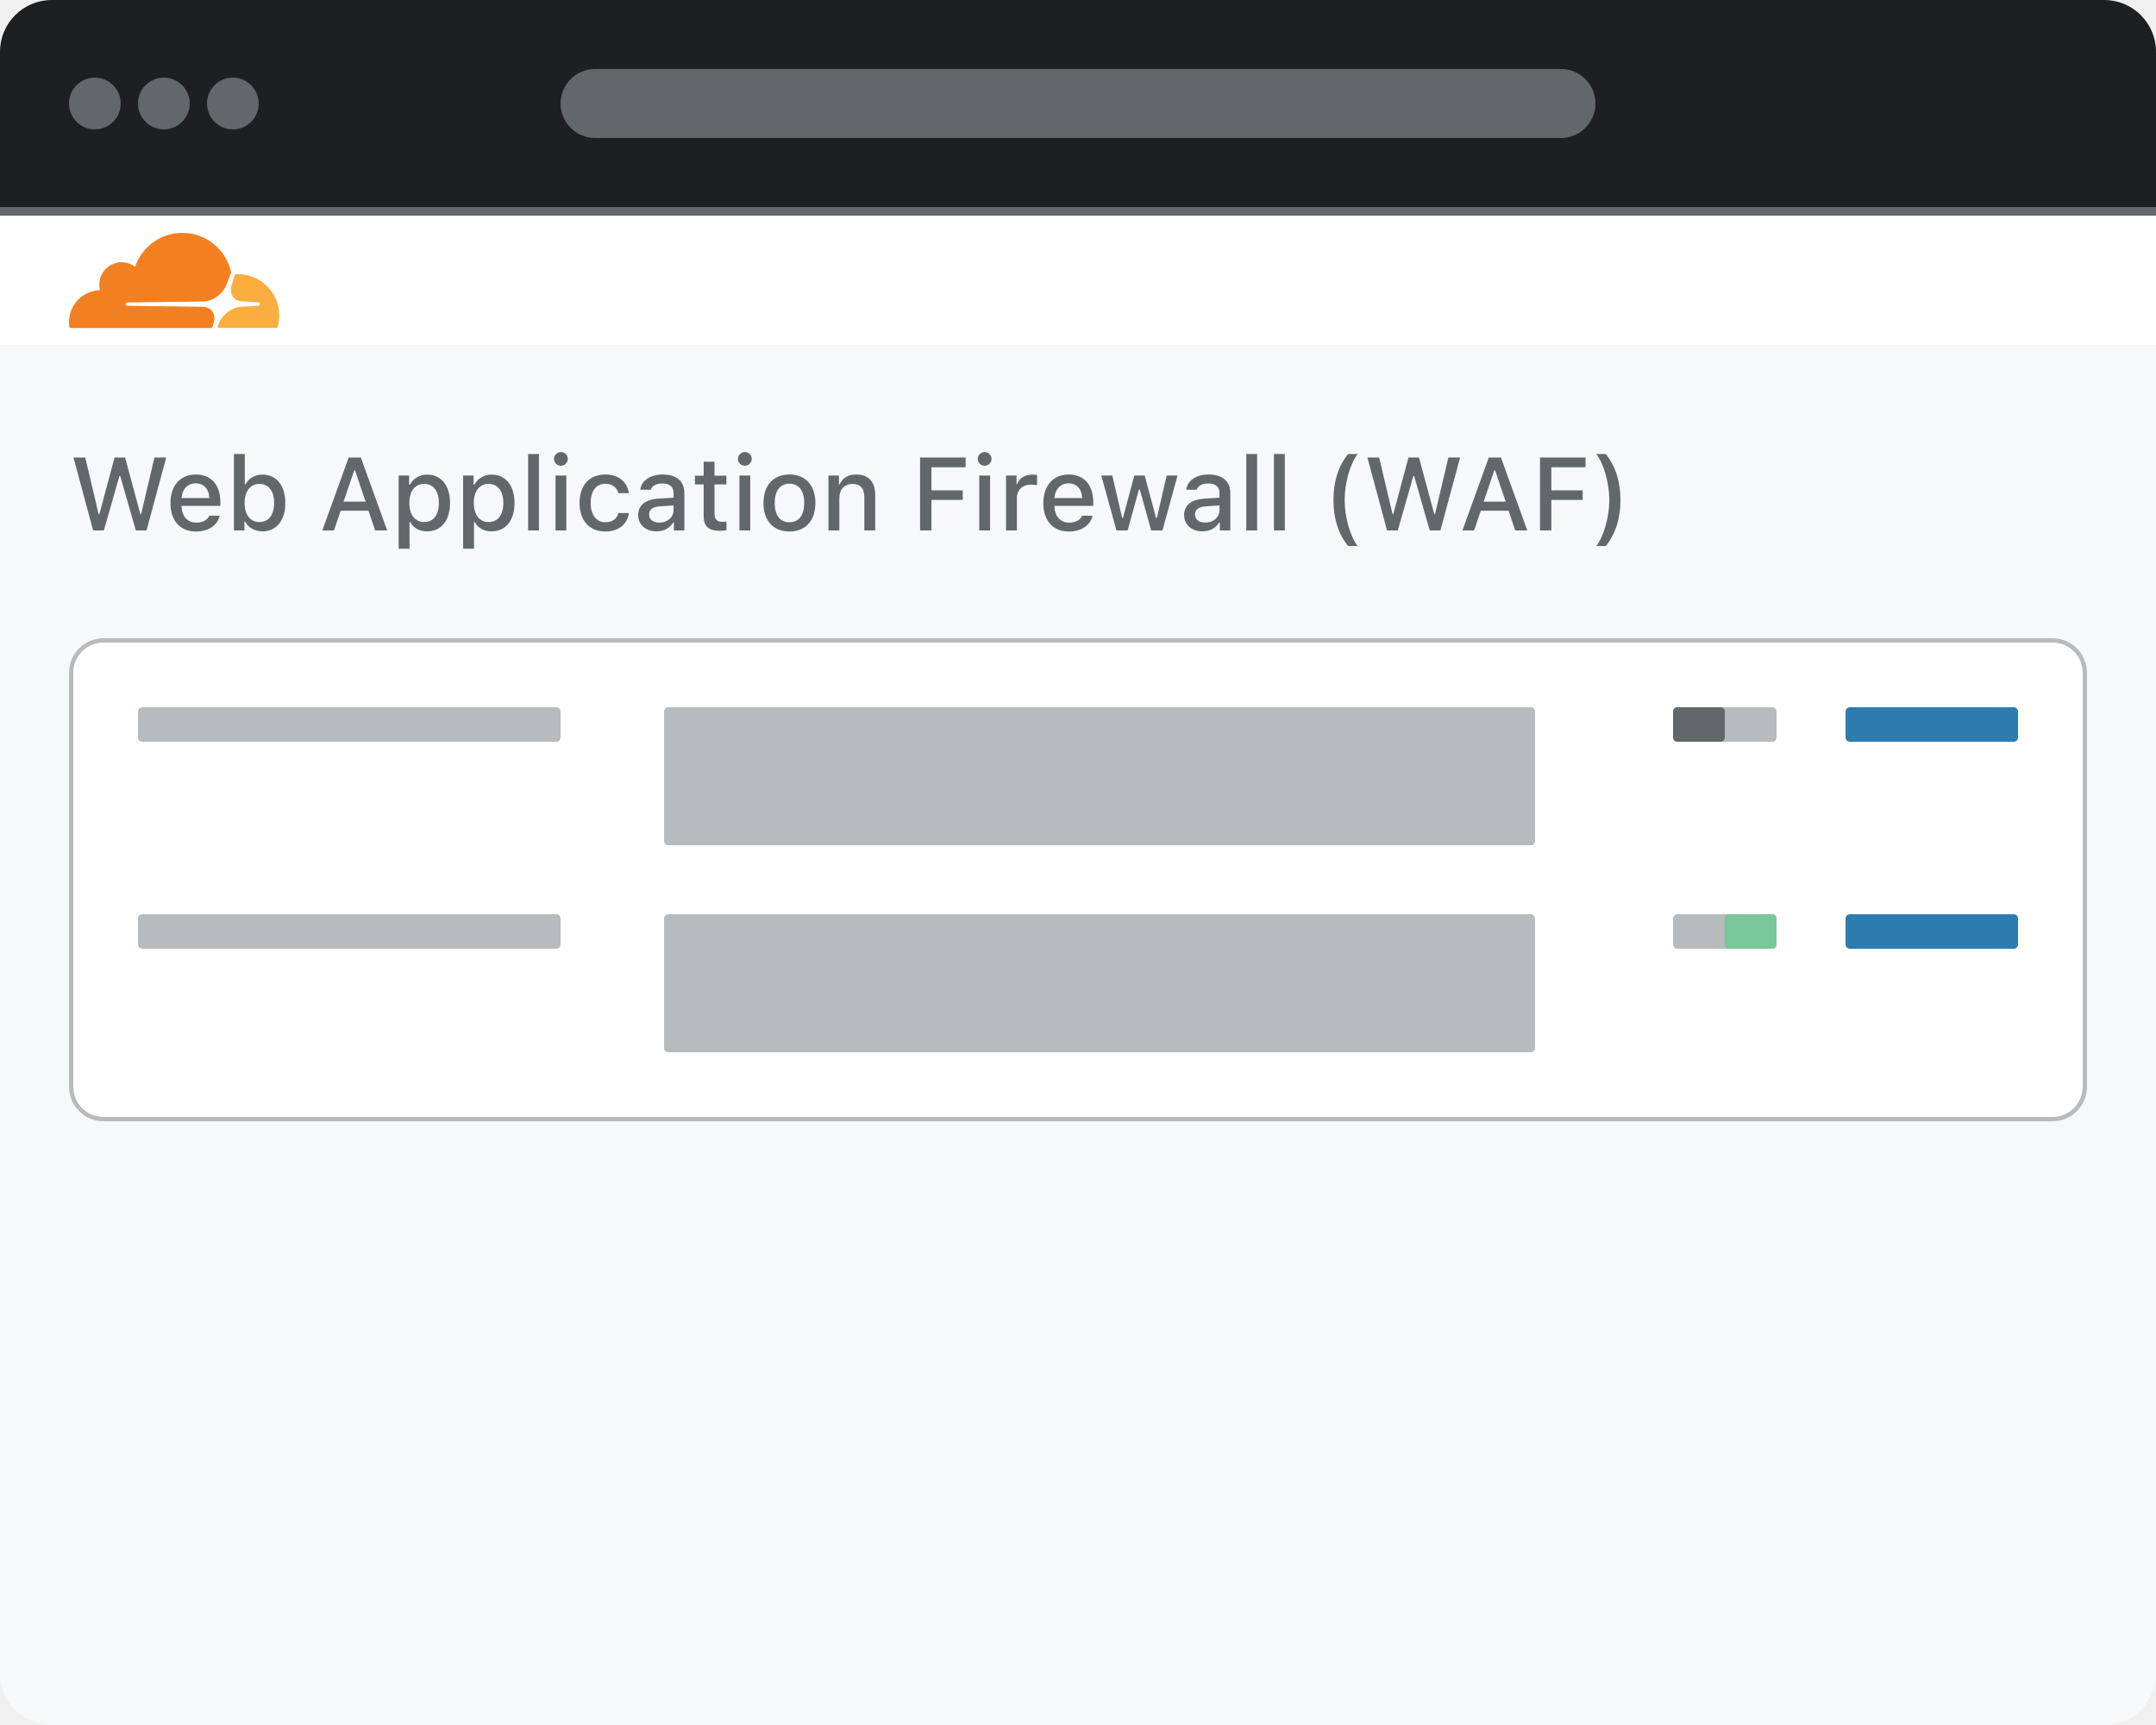
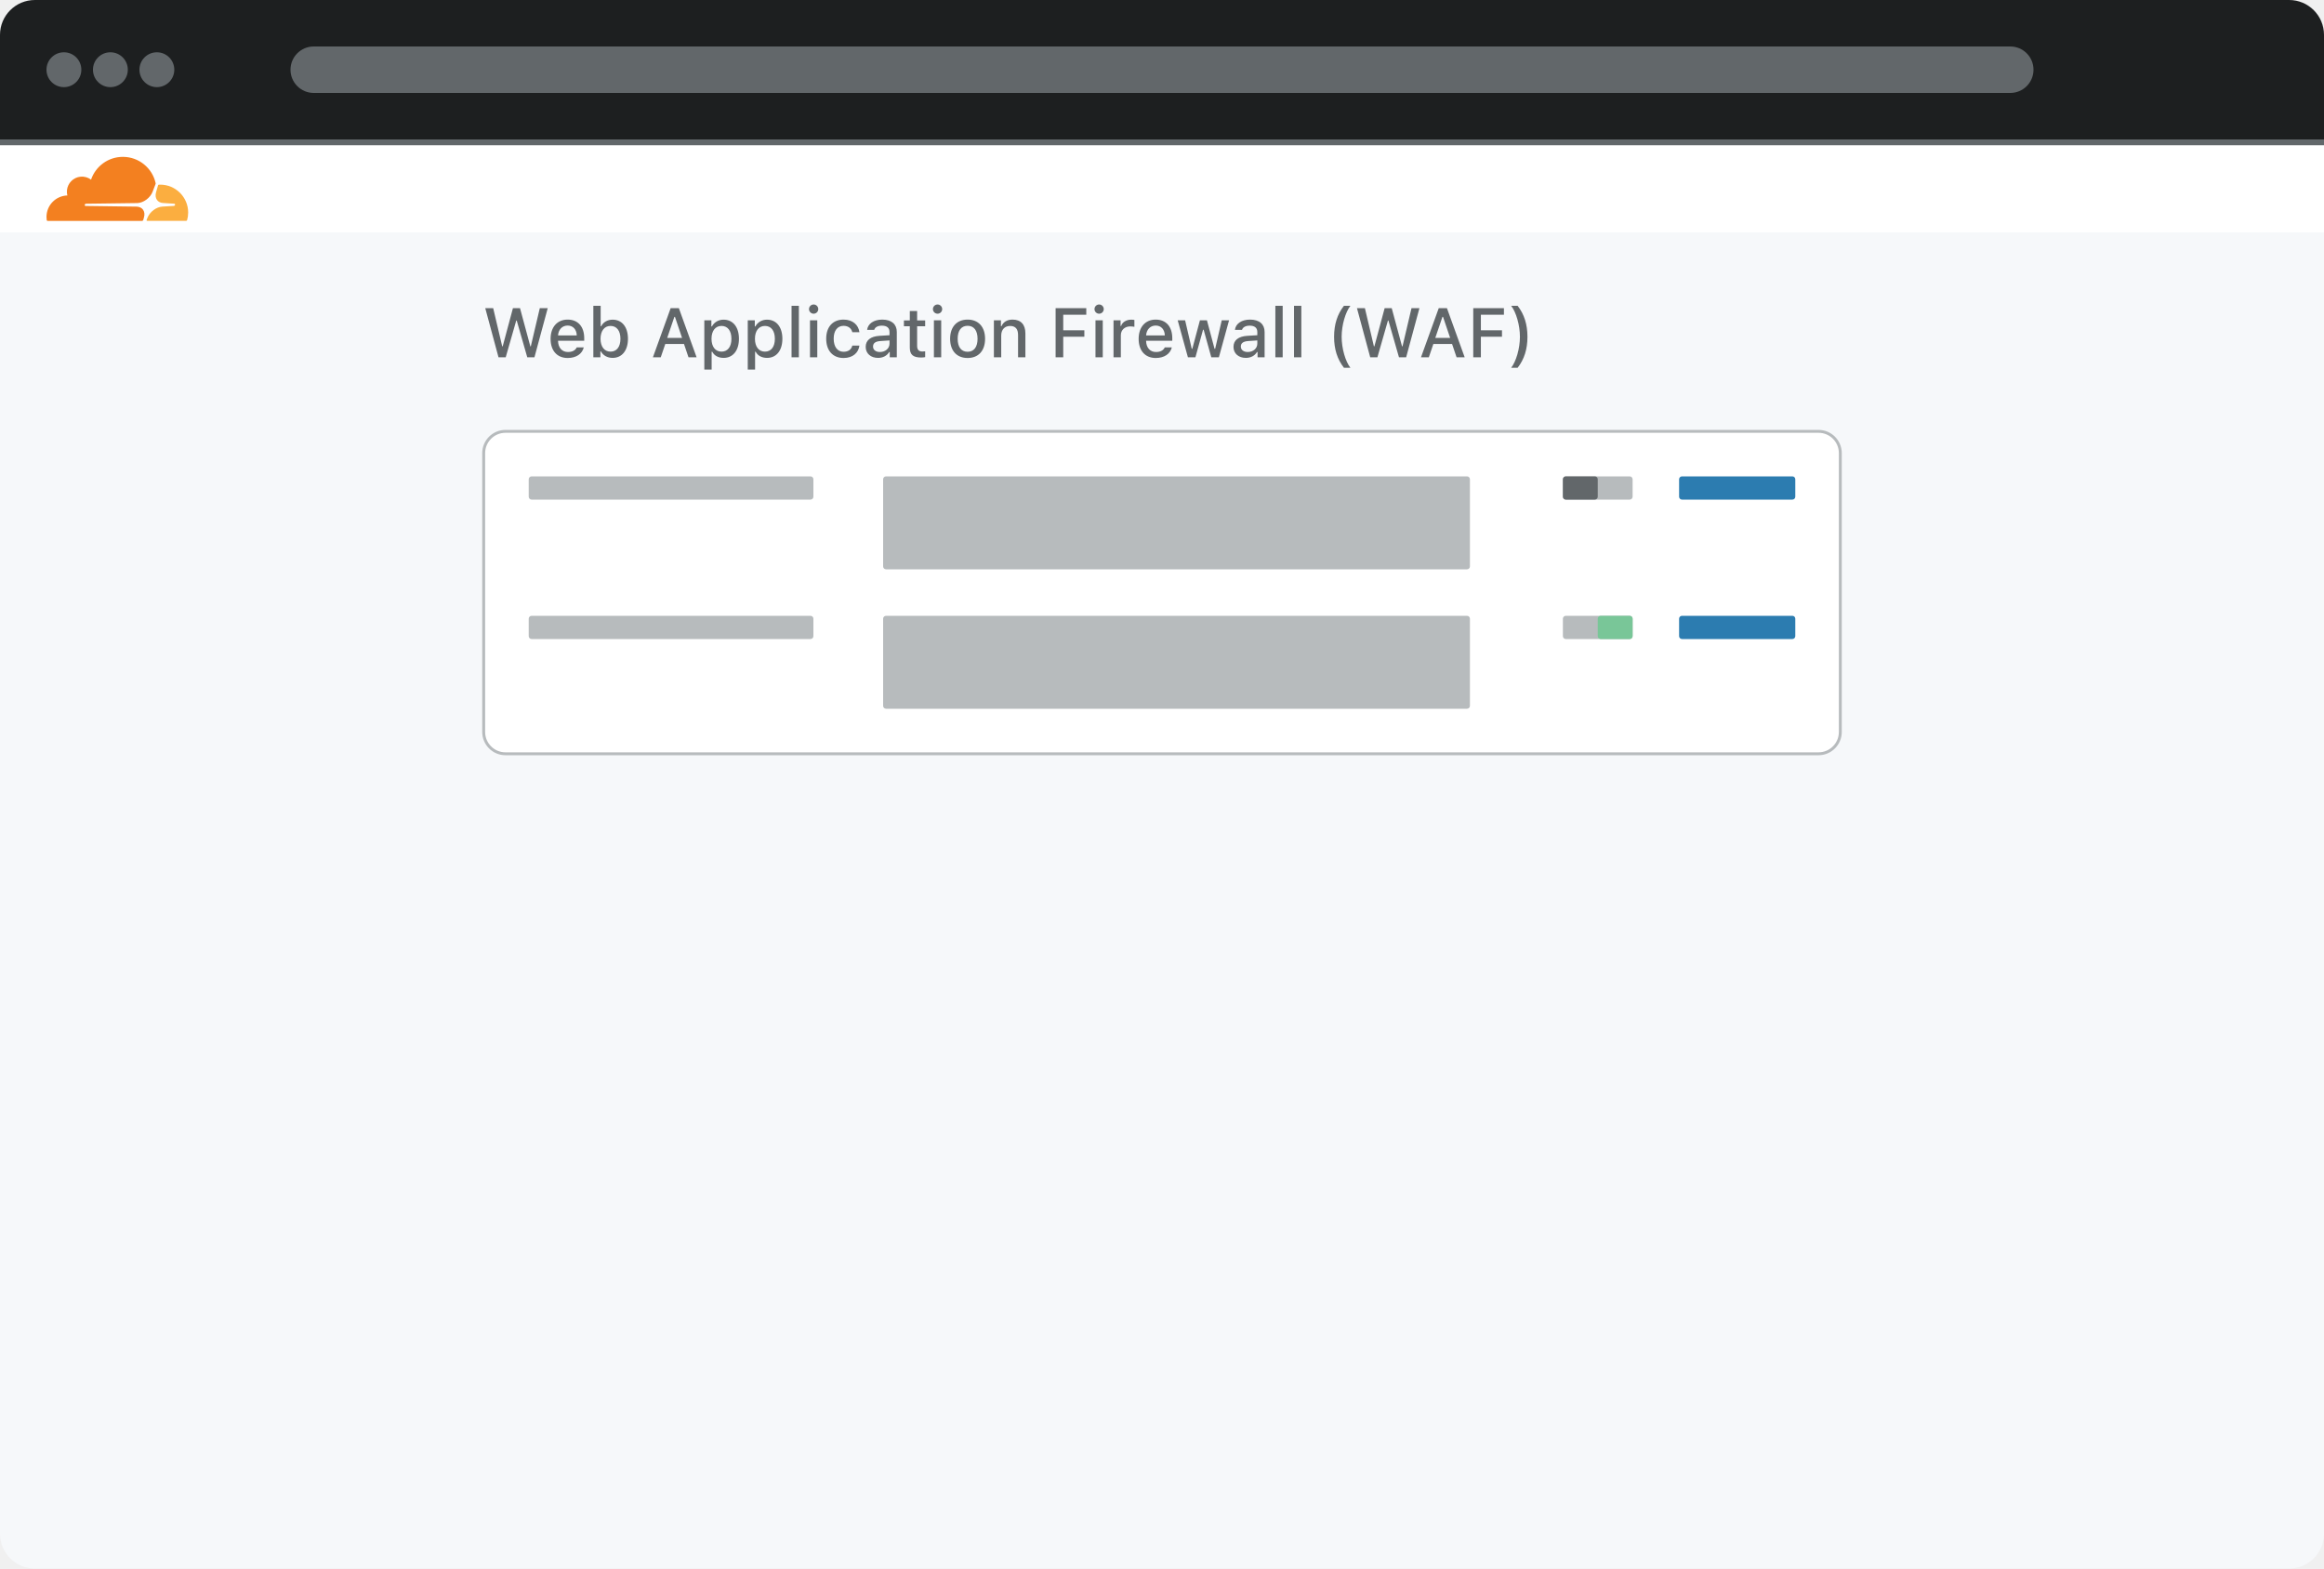
- <svg xmlns="http://www.w3.org/2000/svg" width="500" height="400" viewBox="0 0 500 400" fill="none">
+ <svg xmlns="http://www.w3.org/2000/svg" width="800" height="540" viewBox="0 0 800 540" fill="none">
  <g id="Frame 2" clip-path="url(#clip0)">
-     <rect id="Background" width="500" height="400" rx="12" fill="#F6F8FA" />
+     <rect id="Background" width="800" height="540" rx="12" fill="#F6F8FA" />
    <g id="WAF">
-       <rect id="CardBackground" x="16.5" y="148.5" width="467" height="111" rx="7.5" fill="white" stroke="#B7BBBD" />
+       <rect id="CardBackground" x="166.5" y="148.5" width="467" height="111" rx="7.5" fill="white" stroke="#B7BBBD" />
      <g id="Row[0]">
-         <rect id="Configuration" x="428" y="164" width="40" height="8" rx="1" fill="#2C7CB0" />
+         <rect id="Configuration" x="578" y="164" width="40" height="8" rx="1" fill="#2C7CB0" />
        <g id="Switch">
-           <rect id="SwitchBackground" x="388" y="164" width="24" height="8" rx="1" fill="#B7BBBD" />
-           <rect id="SwitchForeground" x="388" y="164" width="12" height="8" rx="1" fill="#62676A" />
+           <rect id="SwitchBackground" x="538" y="164" width="24" height="8" rx="1" fill="#B7BBBD" />
+           <rect id="SwitchForeground" x="538" y="164" width="12" height="8" rx="1" fill="#62676A" />
        </g>
-         <rect id="Description" x="154" y="164" width="202" height="32" rx="1" fill="#B7BBBD" />
-         <rect id="Title" x="32" y="164" width="98" height="8" rx="1" fill="#B7BBBD" />
+         <rect id="Description" x="304" y="164" width="202" height="32" rx="1" fill="#B7BBBD" />
+         <rect id="Title" x="182" y="164" width="98" height="8" rx="1" fill="#B7BBBD" />
      </g>
      <g id="Row[1]">
-         <rect id="Configuration_2" x="428" y="212" width="40" height="8" rx="1" fill="#2C7CB0" />
+         <rect id="Configuration_2" x="578" y="212" width="40" height="8" rx="1" fill="#2C7CB0" />
        <g id="Switch_2">
-           <rect id="SwitchBackground_2" x="388" y="212" width="24" height="8" rx="1" fill="#B7BBBD" />
-           <rect id="SwitchForeground_2" x="400" y="212" width="12" height="8" rx="1" fill="#79C698" />
+           <rect id="SwitchBackground_2" x="538" y="212" width="24" height="8" rx="1" fill="#B7BBBD" />
+           <rect id="SwitchForeground_2" x="550" y="212" width="12" height="8" rx="1" fill="#79C698" />
        </g>
-         <rect id="Description_2" x="154" y="212" width="202" height="32" rx="1" fill="#B7BBBD" />
-         <rect id="Title_2" x="32" y="212" width="98" height="8" rx="1" fill="#B7BBBD" />
+         <rect id="Description_2" x="304" y="212" width="202" height="32" rx="1" fill="#B7BBBD" />
+         <rect id="Title_2" x="182" y="212" width="98" height="8" rx="1" fill="#B7BBBD" />
      </g>
-       <path id="Web Application Firewall (WAF)" d="M27.707 110.355H27.871L31.504 123H33.977L38.547 106.09H35.816L32.723 119.238H32.559L29.008 106.09H26.57L23.043 119.238H22.879L19.773 106.09H17.043L21.602 123H24.086L27.707 110.355ZM48.531 119.59C48.062 120.621 47.02 121.184 45.496 121.184C43.48 121.184 42.18 119.73 42.098 117.422V117.305H51.109V116.438C51.109 112.453 48.965 110.027 45.414 110.027C41.816 110.027 39.531 112.617 39.531 116.66C39.531 120.727 41.77 123.246 45.426 123.246C48.344 123.246 50.406 121.84 50.957 119.59H48.531ZM45.402 112.078C47.266 112.078 48.484 113.426 48.543 115.488H42.098C42.238 113.438 43.539 112.078 45.402 112.078ZM60.895 123.211C64.117 123.211 66.168 120.645 66.168 116.637C66.168 112.594 64.129 110.051 60.895 110.051C59.148 110.051 57.648 110.906 56.969 112.289H56.77V105.281H54.25V123H56.676V120.984H56.863C57.625 122.391 59.113 123.211 60.895 123.211ZM60.168 112.207C62.301 112.207 63.578 113.883 63.578 116.637C63.578 119.391 62.301 121.055 60.168 121.055C58.047 121.055 56.734 119.367 56.723 116.637C56.734 113.906 58.059 112.207 60.168 112.207ZM87.004 123H89.793L83.688 106.09H80.863L74.758 123H77.453L79.012 118.43H85.457L87.004 123ZM82.141 109.078H82.34L84.789 116.32H79.68L82.141 109.078ZM99.074 110.051C97.34 110.051 95.84 110.93 95.066 112.383H94.879V110.273H92.453V127.242H94.973V121.078H95.172C95.84 122.426 97.281 123.211 99.098 123.211C102.32 123.211 104.371 120.656 104.371 116.637C104.371 112.594 102.32 110.051 99.074 110.051ZM98.359 121.055C96.25 121.055 94.926 119.355 94.926 116.637C94.926 113.906 96.25 112.207 98.371 112.207C100.504 112.207 101.781 113.871 101.781 116.637C101.781 119.402 100.504 121.055 98.359 121.055ZM114.027 110.051C112.293 110.051 110.793 110.93 110.02 112.383H109.832V110.273H107.406V127.242H109.926V121.078H110.125C110.793 122.426 112.234 123.211 114.051 123.211C117.273 123.211 119.324 120.656 119.324 116.637C119.324 112.594 117.273 110.051 114.027 110.051ZM113.312 121.055C111.203 121.055 109.879 119.355 109.879 116.637C109.879 113.906 111.203 112.207 113.324 112.207C115.457 112.207 116.734 113.871 116.734 116.637C116.734 119.402 115.457 121.055 113.312 121.055ZM122.477 123H124.996V105.281H122.477V123ZM130.082 108C130.961 108 131.676 107.285 131.676 106.418C131.676 105.539 130.961 104.824 130.082 104.824C129.203 104.824 128.488 105.539 128.488 106.418C128.488 107.285 129.203 108 130.082 108ZM128.828 123H131.336V110.273H128.828V123ZM145.844 114.363C145.516 111.891 143.582 110.027 140.383 110.027C136.668 110.027 134.406 112.547 134.406 116.59C134.406 120.715 136.68 123.246 140.395 123.246C143.547 123.246 145.516 121.477 145.844 118.969H143.395C143.066 120.352 141.977 121.102 140.383 121.102C138.285 121.102 136.984 119.402 136.984 116.59C136.984 113.836 138.273 112.172 140.383 112.172C142.07 112.172 143.102 113.121 143.395 114.363H145.844ZM152.254 123.211C153.93 123.211 155.324 122.484 156.086 121.195H156.285V123H158.711V114.293C158.711 111.621 156.906 110.027 153.707 110.027C150.812 110.027 148.75 111.422 148.492 113.566H150.93C151.211 112.641 152.184 112.113 153.59 112.113C155.312 112.113 156.203 112.898 156.203 114.293V115.406L152.746 115.617C149.711 115.805 148 117.129 148 119.414C148 121.734 149.793 123.211 152.254 123.211ZM152.898 121.184C151.527 121.184 150.531 120.492 150.531 119.309C150.531 118.148 151.328 117.527 153.086 117.41L156.203 117.199V118.301C156.203 119.941 154.797 121.184 152.898 121.184ZM163.188 107.062V110.309H161.16V112.324H163.188V119.648C163.188 122.098 164.301 123.082 167.102 123.082C167.594 123.082 168.062 123.023 168.473 122.953V120.949C168.121 120.984 167.898 121.008 167.512 121.008C166.258 121.008 165.707 120.41 165.707 119.039V112.324H168.473V110.309H165.707V107.062H163.188ZM172.738 108C173.617 108 174.332 107.285 174.332 106.418C174.332 105.539 173.617 104.824 172.738 104.824C171.859 104.824 171.145 105.539 171.145 106.418C171.145 107.285 171.859 108 172.738 108ZM171.484 123H173.992V110.273H171.484V123ZM183.086 123.246C186.812 123.246 189.098 120.75 189.098 116.637C189.098 112.523 186.801 110.027 183.086 110.027C179.359 110.027 177.062 112.535 177.062 116.637C177.062 120.75 179.348 123.246 183.086 123.246ZM183.086 121.102C180.895 121.102 179.664 119.473 179.664 116.637C179.664 113.801 180.895 112.16 183.086 112.16C185.266 112.16 186.508 113.801 186.508 116.637C186.508 119.461 185.266 121.102 183.086 121.102ZM192.133 123H194.652V115.535C194.652 113.484 195.836 112.219 197.699 112.219C199.562 112.219 200.453 113.25 200.453 115.359V123H202.973V114.762C202.973 111.727 201.402 110.027 198.555 110.027C196.633 110.027 195.367 110.883 194.746 112.289H194.559V110.273H192.133V123ZM216.004 123V115.922H223.27V113.707H216.004V108.352H223.938V106.09H213.379V123H216.004ZM228.355 108C229.234 108 229.949 107.285 229.949 106.418C229.949 105.539 229.234 104.824 228.355 104.824C227.477 104.824 226.762 105.539 226.762 106.418C226.762 107.285 227.477 108 228.355 108ZM227.102 123H229.609V110.273H227.102V123ZM233.312 123H235.832V115.395C235.832 113.602 237.18 112.371 239.09 112.371C239.535 112.371 240.285 112.453 240.496 112.512V110.145C240.227 110.086 239.746 110.051 239.371 110.051C237.707 110.051 236.289 110.953 235.926 112.207H235.738V110.273H233.312V123ZM250.961 119.59C250.492 120.621 249.449 121.184 247.926 121.184C245.91 121.184 244.609 119.73 244.527 117.422V117.305H253.539V116.438C253.539 112.453 251.395 110.027 247.844 110.027C244.246 110.027 241.961 112.617 241.961 116.66C241.961 120.727 244.199 123.246 247.855 123.246C250.773 123.246 252.836 121.84 253.387 119.59H250.961ZM247.832 112.078C249.695 112.078 250.914 113.426 250.973 115.488H244.527C244.668 113.438 245.969 112.078 247.832 112.078ZM273.086 110.273H270.566L268.293 120.094H268.094L265.469 110.273H263.055L260.43 120.094H260.242L257.957 110.273H255.402L258.918 123H261.508L264.133 113.508H264.332L266.969 123H269.582L273.086 110.273ZM278.863 123.211C280.539 123.211 281.934 122.484 282.695 121.195H282.895V123H285.32V114.293C285.32 111.621 283.516 110.027 280.316 110.027C277.422 110.027 275.359 111.422 275.102 113.566H277.539C277.82 112.641 278.793 112.113 280.199 112.113C281.922 112.113 282.812 112.898 282.812 114.293V115.406L279.355 115.617C276.32 115.805 274.609 117.129 274.609 119.414C274.609 121.734 276.402 123.211 278.863 123.211ZM279.508 121.184C278.137 121.184 277.141 120.492 277.141 119.309C277.141 118.148 277.938 117.527 279.695 117.41L282.812 117.199V118.301C282.812 119.941 281.406 121.184 279.508 121.184ZM289.023 123H291.543V105.281H289.023V123ZM295.445 123H297.965V105.281H295.445V123ZM309.238 115.945C309.238 120.199 310.34 123.68 312.625 126.609H314.852C313.152 124.453 311.84 119.953 311.84 115.934C311.84 111.938 313.164 107.426 314.852 105.281H312.625C310.34 108.199 309.238 111.691 309.238 115.945ZM327.777 110.355H327.941L331.574 123H334.047L338.617 106.09H335.887L332.793 119.238H332.629L329.078 106.09H326.641L323.113 119.238H322.949L319.844 106.09H317.113L321.672 123H324.156L327.777 110.355ZM351.402 123H354.191L348.086 106.09H345.262L339.156 123H341.852L343.41 118.43H349.855L351.402 123ZM346.539 109.078H346.738L349.188 116.32H344.078L346.539 109.078ZM359.77 123V115.922H367.035V113.707H359.77V108.352H367.703V106.09H357.145V123H359.77ZM375.801 115.945C375.801 111.703 374.699 108.211 372.426 105.281H370.199C371.887 107.438 373.211 111.938 373.211 115.957C373.211 119.965 371.887 124.465 370.199 126.609H372.426C374.699 123.691 375.801 120.211 375.801 115.945Z" fill="#62676A" />
+       <path id="Web Application Firewall (WAF)" d="M177.707 110.355H177.871L181.504 123H183.977L188.547 106.09H185.816L182.723 119.238H182.559L179.008 106.09H176.57L173.043 119.238H172.879L169.773 106.09H167.043L171.602 123H174.086L177.707 110.355ZM198.531 119.59C198.062 120.621 197.02 121.184 195.496 121.184C193.48 121.184 192.18 119.73 192.098 117.422V117.305H201.109V116.438C201.109 112.453 198.965 110.027 195.414 110.027C191.816 110.027 189.531 112.617 189.531 116.66C189.531 120.727 191.77 123.246 195.426 123.246C198.344 123.246 200.406 121.84 200.957 119.59H198.531ZM195.402 112.078C197.266 112.078 198.484 113.426 198.543 115.488H192.098C192.238 113.438 193.539 112.078 195.402 112.078ZM210.895 123.211C214.117 123.211 216.168 120.645 216.168 116.637C216.168 112.594 214.129 110.051 210.895 110.051C209.148 110.051 207.648 110.906 206.969 112.289H206.77V105.281H204.25V123H206.676V120.984H206.863C207.625 122.391 209.113 123.211 210.895 123.211ZM210.168 112.207C212.301 112.207 213.578 113.883 213.578 116.637C213.578 119.391 212.301 121.055 210.168 121.055C208.047 121.055 206.734 119.367 206.723 116.637C206.734 113.906 208.059 112.207 210.168 112.207ZM237.004 123H239.793L233.688 106.09H230.863L224.758 123H227.453L229.012 118.43H235.457L237.004 123ZM232.141 109.078H232.34L234.789 116.32H229.68L232.141 109.078ZM249.074 110.051C247.34 110.051 245.84 110.93 245.066 112.383H244.879V110.273H242.453V127.242H244.973V121.078H245.172C245.84 122.426 247.281 123.211 249.098 123.211C252.32 123.211 254.371 120.656 254.371 116.637C254.371 112.594 252.32 110.051 249.074 110.051ZM248.359 121.055C246.25 121.055 244.926 119.355 244.926 116.637C244.926 113.906 246.25 112.207 248.371 112.207C250.504 112.207 251.781 113.871 251.781 116.637C251.781 119.402 250.504 121.055 248.359 121.055ZM264.027 110.051C262.293 110.051 260.793 110.93 260.02 112.383H259.832V110.273H257.406V127.242H259.926V121.078H260.125C260.793 122.426 262.234 123.211 264.051 123.211C267.273 123.211 269.324 120.656 269.324 116.637C269.324 112.594 267.273 110.051 264.027 110.051ZM263.312 121.055C261.203 121.055 259.879 119.355 259.879 116.637C259.879 113.906 261.203 112.207 263.324 112.207C265.457 112.207 266.734 113.871 266.734 116.637C266.734 119.402 265.457 121.055 263.312 121.055ZM272.477 123H274.996V105.281H272.477V123ZM280.082 108C280.961 108 281.676 107.285 281.676 106.418C281.676 105.539 280.961 104.824 280.082 104.824C279.203 104.824 278.488 105.539 278.488 106.418C278.488 107.285 279.203 108 280.082 108ZM278.828 123H281.336V110.273H278.828V123ZM295.844 114.363C295.516 111.891 293.582 110.027 290.383 110.027C286.668 110.027 284.406 112.547 284.406 116.59C284.406 120.715 286.68 123.246 290.395 123.246C293.547 123.246 295.516 121.477 295.844 118.969H293.395C293.066 120.352 291.977 121.102 290.383 121.102C288.285 121.102 286.984 119.402 286.984 116.59C286.984 113.836 288.273 112.172 290.383 112.172C292.07 112.172 293.102 113.121 293.395 114.363H295.844ZM302.254 123.211C303.93 123.211 305.324 122.484 306.086 121.195H306.285V123H308.711V114.293C308.711 111.621 306.906 110.027 303.707 110.027C300.812 110.027 298.75 111.422 298.492 113.566H300.93C301.211 112.641 302.184 112.113 303.59 112.113C305.312 112.113 306.203 112.898 306.203 114.293V115.406L302.746 115.617C299.711 115.805 298 117.129 298 119.414C298 121.734 299.793 123.211 302.254 123.211ZM302.898 121.184C301.527 121.184 300.531 120.492 300.531 119.309C300.531 118.148 301.328 117.527 303.086 117.41L306.203 117.199V118.301C306.203 119.941 304.797 121.184 302.898 121.184ZM313.188 107.062V110.309H311.16V112.324H313.188V119.648C313.188 122.098 314.301 123.082 317.102 123.082C317.594 123.082 318.062 123.023 318.473 122.953V120.949C318.121 120.984 317.898 121.008 317.512 121.008C316.258 121.008 315.707 120.41 315.707 119.039V112.324H318.473V110.309H315.707V107.062H313.188ZM322.738 108C323.617 108 324.332 107.285 324.332 106.418C324.332 105.539 323.617 104.824 322.738 104.824C321.859 104.824 321.145 105.539 321.145 106.418C321.145 107.285 321.859 108 322.738 108ZM321.484 123H323.992V110.273H321.484V123ZM333.086 123.246C336.812 123.246 339.098 120.75 339.098 116.637C339.098 112.523 336.801 110.027 333.086 110.027C329.359 110.027 327.062 112.535 327.062 116.637C327.062 120.75 329.348 123.246 333.086 123.246ZM333.086 121.102C330.895 121.102 329.664 119.473 329.664 116.637C329.664 113.801 330.895 112.16 333.086 112.16C335.266 112.16 336.508 113.801 336.508 116.637C336.508 119.461 335.266 121.102 333.086 121.102ZM342.133 123H344.652V115.535C344.652 113.484 345.836 112.219 347.699 112.219C349.562 112.219 350.453 113.25 350.453 115.359V123H352.973V114.762C352.973 111.727 351.402 110.027 348.555 110.027C346.633 110.027 345.367 110.883 344.746 112.289H344.559V110.273H342.133V123ZM366.004 123V115.922H373.27V113.707H366.004V108.352H373.938V106.09H363.379V123H366.004ZM378.355 108C379.234 108 379.949 107.285 379.949 106.418C379.949 105.539 379.234 104.824 378.355 104.824C377.477 104.824 376.762 105.539 376.762 106.418C376.762 107.285 377.477 108 378.355 108ZM377.102 123H379.609V110.273H377.102V123ZM383.312 123H385.832V115.395C385.832 113.602 387.18 112.371 389.09 112.371C389.535 112.371 390.285 112.453 390.496 112.512V110.145C390.227 110.086 389.746 110.051 389.371 110.051C387.707 110.051 386.289 110.953 385.926 112.207H385.738V110.273H383.312V123ZM400.961 119.59C400.492 120.621 399.449 121.184 397.926 121.184C395.91 121.184 394.609 119.73 394.527 117.422V117.305H403.539V116.438C403.539 112.453 401.395 110.027 397.844 110.027C394.246 110.027 391.961 112.617 391.961 116.66C391.961 120.727 394.199 123.246 397.855 123.246C400.773 123.246 402.836 121.84 403.387 119.59H400.961ZM397.832 112.078C399.695 112.078 400.914 113.426 400.973 115.488H394.527C394.668 113.438 395.969 112.078 397.832 112.078ZM423.086 110.273H420.566L418.293 120.094H418.094L415.469 110.273H413.055L410.43 120.094H410.242L407.957 110.273H405.402L408.918 123H411.508L414.133 113.508H414.332L416.969 123H419.582L423.086 110.273ZM428.863 123.211C430.539 123.211 431.934 122.484 432.695 121.195H432.895V123H435.32V114.293C435.32 111.621 433.516 110.027 430.316 110.027C427.422 110.027 425.359 111.422 425.102 113.566H427.539C427.82 112.641 428.793 112.113 430.199 112.113C431.922 112.113 432.812 112.898 432.812 114.293V115.406L429.355 115.617C426.32 115.805 424.609 117.129 424.609 119.414C424.609 121.734 426.402 123.211 428.863 123.211ZM429.508 121.184C428.137 121.184 427.141 120.492 427.141 119.309C427.141 118.148 427.938 117.527 429.695 117.41L432.812 117.199V118.301C432.812 119.941 431.406 121.184 429.508 121.184ZM439.023 123H441.543V105.281H439.023V123ZM445.445 123H447.965V105.281H445.445V123ZM459.238 115.945C459.238 120.199 460.34 123.68 462.625 126.609H464.852C463.152 124.453 461.84 119.953 461.84 115.934C461.84 111.938 463.164 107.426 464.852 105.281H462.625C460.34 108.199 459.238 111.691 459.238 115.945ZM477.777 110.355H477.941L481.574 123H484.047L488.617 106.09H485.887L482.793 119.238H482.629L479.078 106.09H476.641L473.113 119.238H472.949L469.844 106.09H467.113L471.672 123H474.156L477.777 110.355ZM501.402 123H504.191L498.086 106.09H495.262L489.156 123H491.852L493.41 118.43H499.855L501.402 123ZM496.539 109.078H496.738L499.188 116.32H494.078L496.539 109.078ZM509.77 123V115.922H517.035V113.707H509.77V108.352H517.703V106.09H507.145V123H509.77ZM525.801 115.945C525.801 111.703 524.699 108.211 522.426 105.281H520.199C521.887 107.438 523.211 111.938 523.211 115.957C523.211 119.965 521.887 124.465 520.199 126.609H522.426C524.699 123.691 525.801 120.211 525.801 115.945Z" fill="#62676A" />
    </g>
    <g id="NavBar">
      <g id="NavBar_2">
-         <path d="M0 50H500V80H0V50Z" fill="white" />
-         <path d="M0 50H500V80H0V50Z" fill="url(#paint0_linear)" />
-         <path d="M0 50H500V80H0V50Z" fill="url(#paint1_linear)" />
+         <path d="M0 50H800V80H0V50Z" fill="white" />
+         <path d="M0 50H800V80H0V50Z" fill="url(#paint0_linear)" />
+         <path d="M0 50H800V80H0V50Z" fill="url(#paint1_linear)" />
      </g>
      <g id="Cloudflare logo">
        <path id="Cloud-Left" fill-rule="evenodd" clip-rule="evenodd" d="M49.553 74.868C49.853 73.839 49.739 72.896 49.238 72.195C48.781 71.552 48.009 71.18 47.08 71.138L29.485 70.909C29.371 70.909 29.271 70.852 29.213 70.766C29.156 70.68 29.142 70.566 29.171 70.452C29.228 70.28 29.399 70.151 29.585 70.137L47.337 69.909C49.438 69.808 51.725 68.108 52.526 66.021L53.541 63.377C53.584 63.262 53.598 63.148 53.569 63.033C52.426 57.859 47.809 54 42.292 54C37.203 54 32.887 57.288 31.343 61.847C30.343 61.104 29.07 60.703 27.698 60.832C25.254 61.075 23.296 63.033 23.053 65.478C22.996 66.106 23.039 66.721 23.182 67.293C19.194 67.407 16.006 70.666 16.006 74.682C16.006 75.04 16.035 75.397 16.078 75.754C16.106 75.926 16.249 76.055 16.421 76.055H48.895C49.081 76.055 49.253 75.926 49.31 75.74L49.553 74.868Z" fill="#F38020" />
        <path id="Cloud-Right" fill-rule="evenodd" clip-rule="evenodd" d="M55.156 63.562C54.998 63.562 54.827 63.562 54.67 63.577C54.555 63.577 54.455 63.662 54.412 63.777L53.726 66.164C53.426 67.193 53.541 68.136 54.041 68.837C54.498 69.48 55.27 69.851 56.199 69.894L59.944 70.123C60.058 70.123 60.158 70.18 60.215 70.266C60.273 70.352 60.287 70.48 60.258 70.58C60.201 70.752 60.03 70.88 59.844 70.895L55.942 71.123C53.826 71.224 51.554 72.924 50.753 75.011L50.467 75.74C50.41 75.883 50.51 76.026 50.667 76.026H64.075C64.232 76.026 64.375 75.926 64.418 75.769C64.646 74.94 64.775 74.068 64.775 73.167C64.775 67.879 60.459 63.562 55.156 63.562Z" fill="#FBAE40" />
      </g>
    </g>
-     <rect id="Divider" y="48" width="500" height="2" fill="#62676A" />
+     <rect id="Divider" y="48" width="800" height="2" fill="#62676A" />
    <g id="BrowserTopBar">
-       <path id="TopBar" d="M0 12C0 5.373 5.373 0 12 0H488C494.627 0 500 5.373 500 12V48H0V12Z" fill="#1D1F20" />
-       <rect id="AddressBar" x="130" y="16" width="240" height="16" rx="8" fill="#62676A" />
+       <path id="TopBar" d="M0 12C0 5.373 5.373 0 12 0H788C794.627 0 800 5.373 800 12V48H0V12Z" fill="#1D1F20" />
+       <rect id="AddressBar" x="100" y="16" width="600" height="16" rx="8" fill="#62676A" />
      <g id="WindowControls">
        <rect id="WindowClose" x="16" y="18" width="12" height="12" rx="6" fill="#62676A" />
        <rect id="WindowMinimise" x="32" y="18" width="12" height="12" rx="6" fill="#62676A" />
        <rect id="WindowMaximise" x="48" y="18" width="12" height="12" rx="6" fill="#62676A" />
      </g>
    </g>
  </g>
  <defs>
-     <linearGradient id="paint0_linear" x1="250" y1="50" x2="250" y2="80" gradientUnits="userSpaceOnUse">
+     <linearGradient id="paint0_linear" x1="400" y1="50" x2="400" y2="80" gradientUnits="userSpaceOnUse">
      <stop stop-color="white" />
      <stop offset="1" stop-color="white" stop-opacity="0" />
    </linearGradient>
-     <linearGradient id="paint1_linear" x1="250" y1="50" x2="250" y2="80" gradientUnits="userSpaceOnUse">
+     <linearGradient id="paint1_linear" x1="400" y1="50" x2="400" y2="80" gradientUnits="userSpaceOnUse">
      <stop stop-color="white" />
      <stop offset="1" stop-color="white" stop-opacity="0" />
    </linearGradient>
    <clipPath id="clip0">
-       <rect width="500" height="400" fill="white" />
+       <rect width="800" height="540" fill="white" />
    </clipPath>
  </defs>
</svg>
